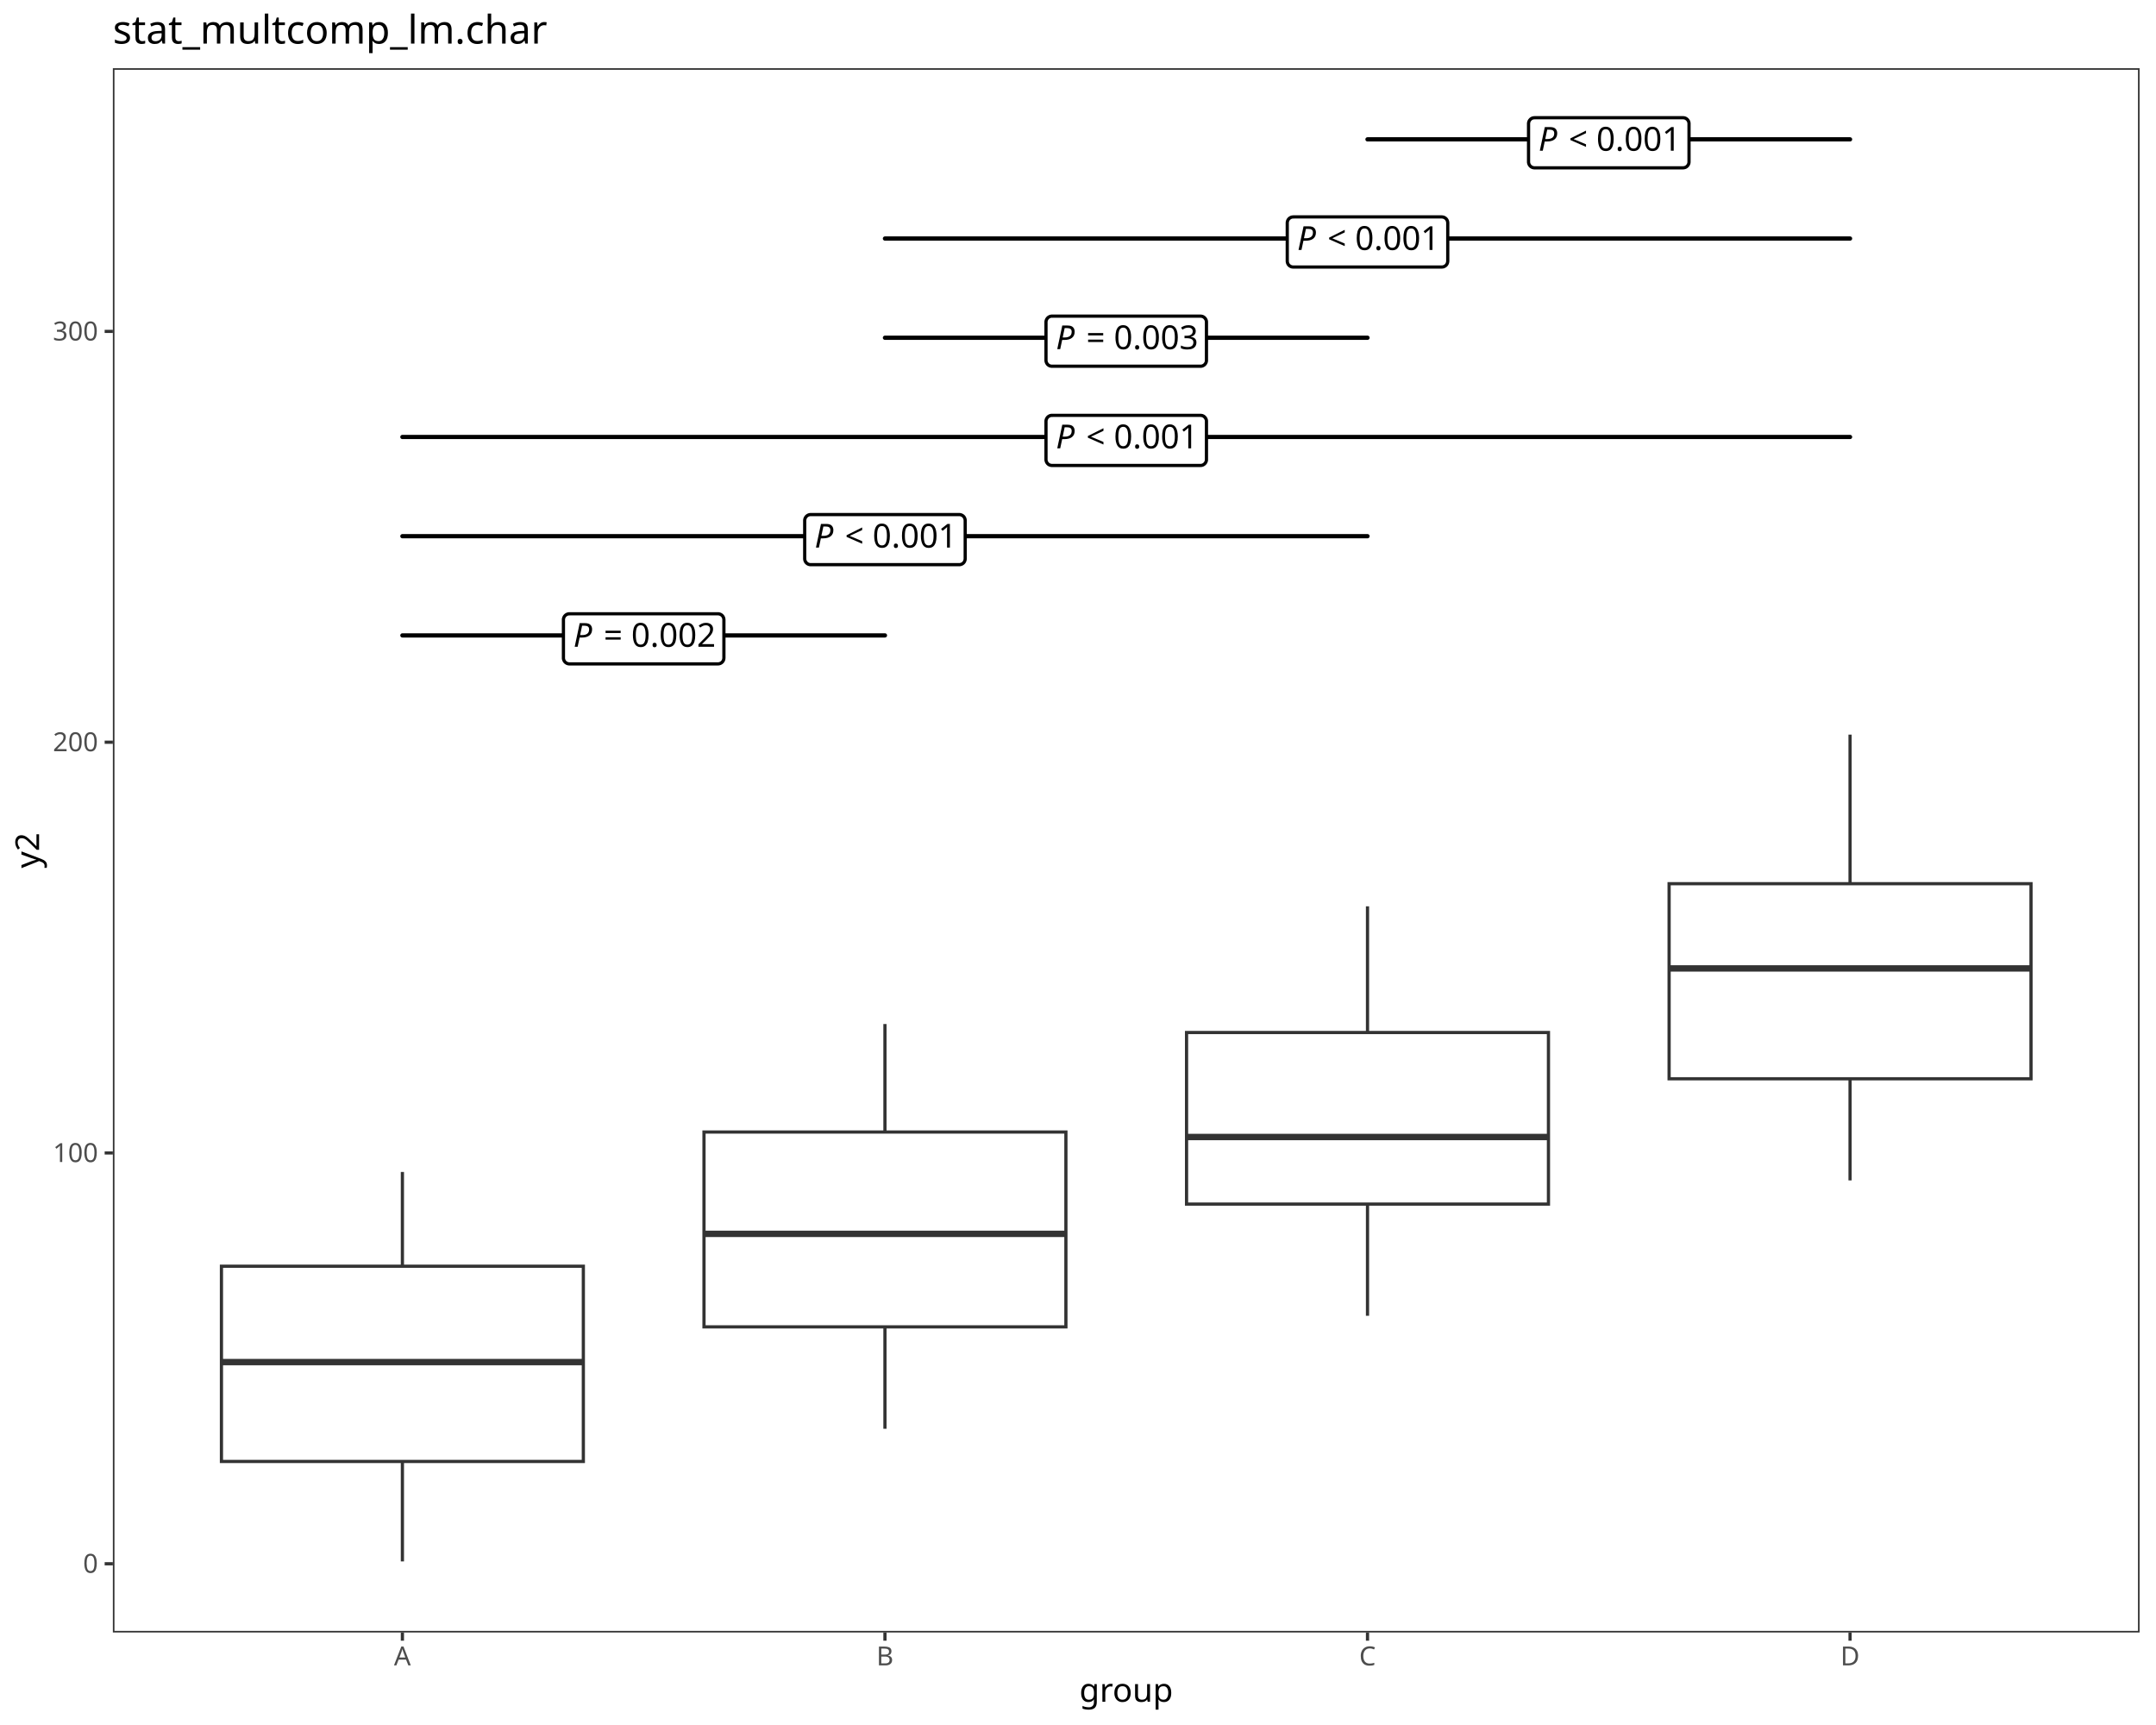
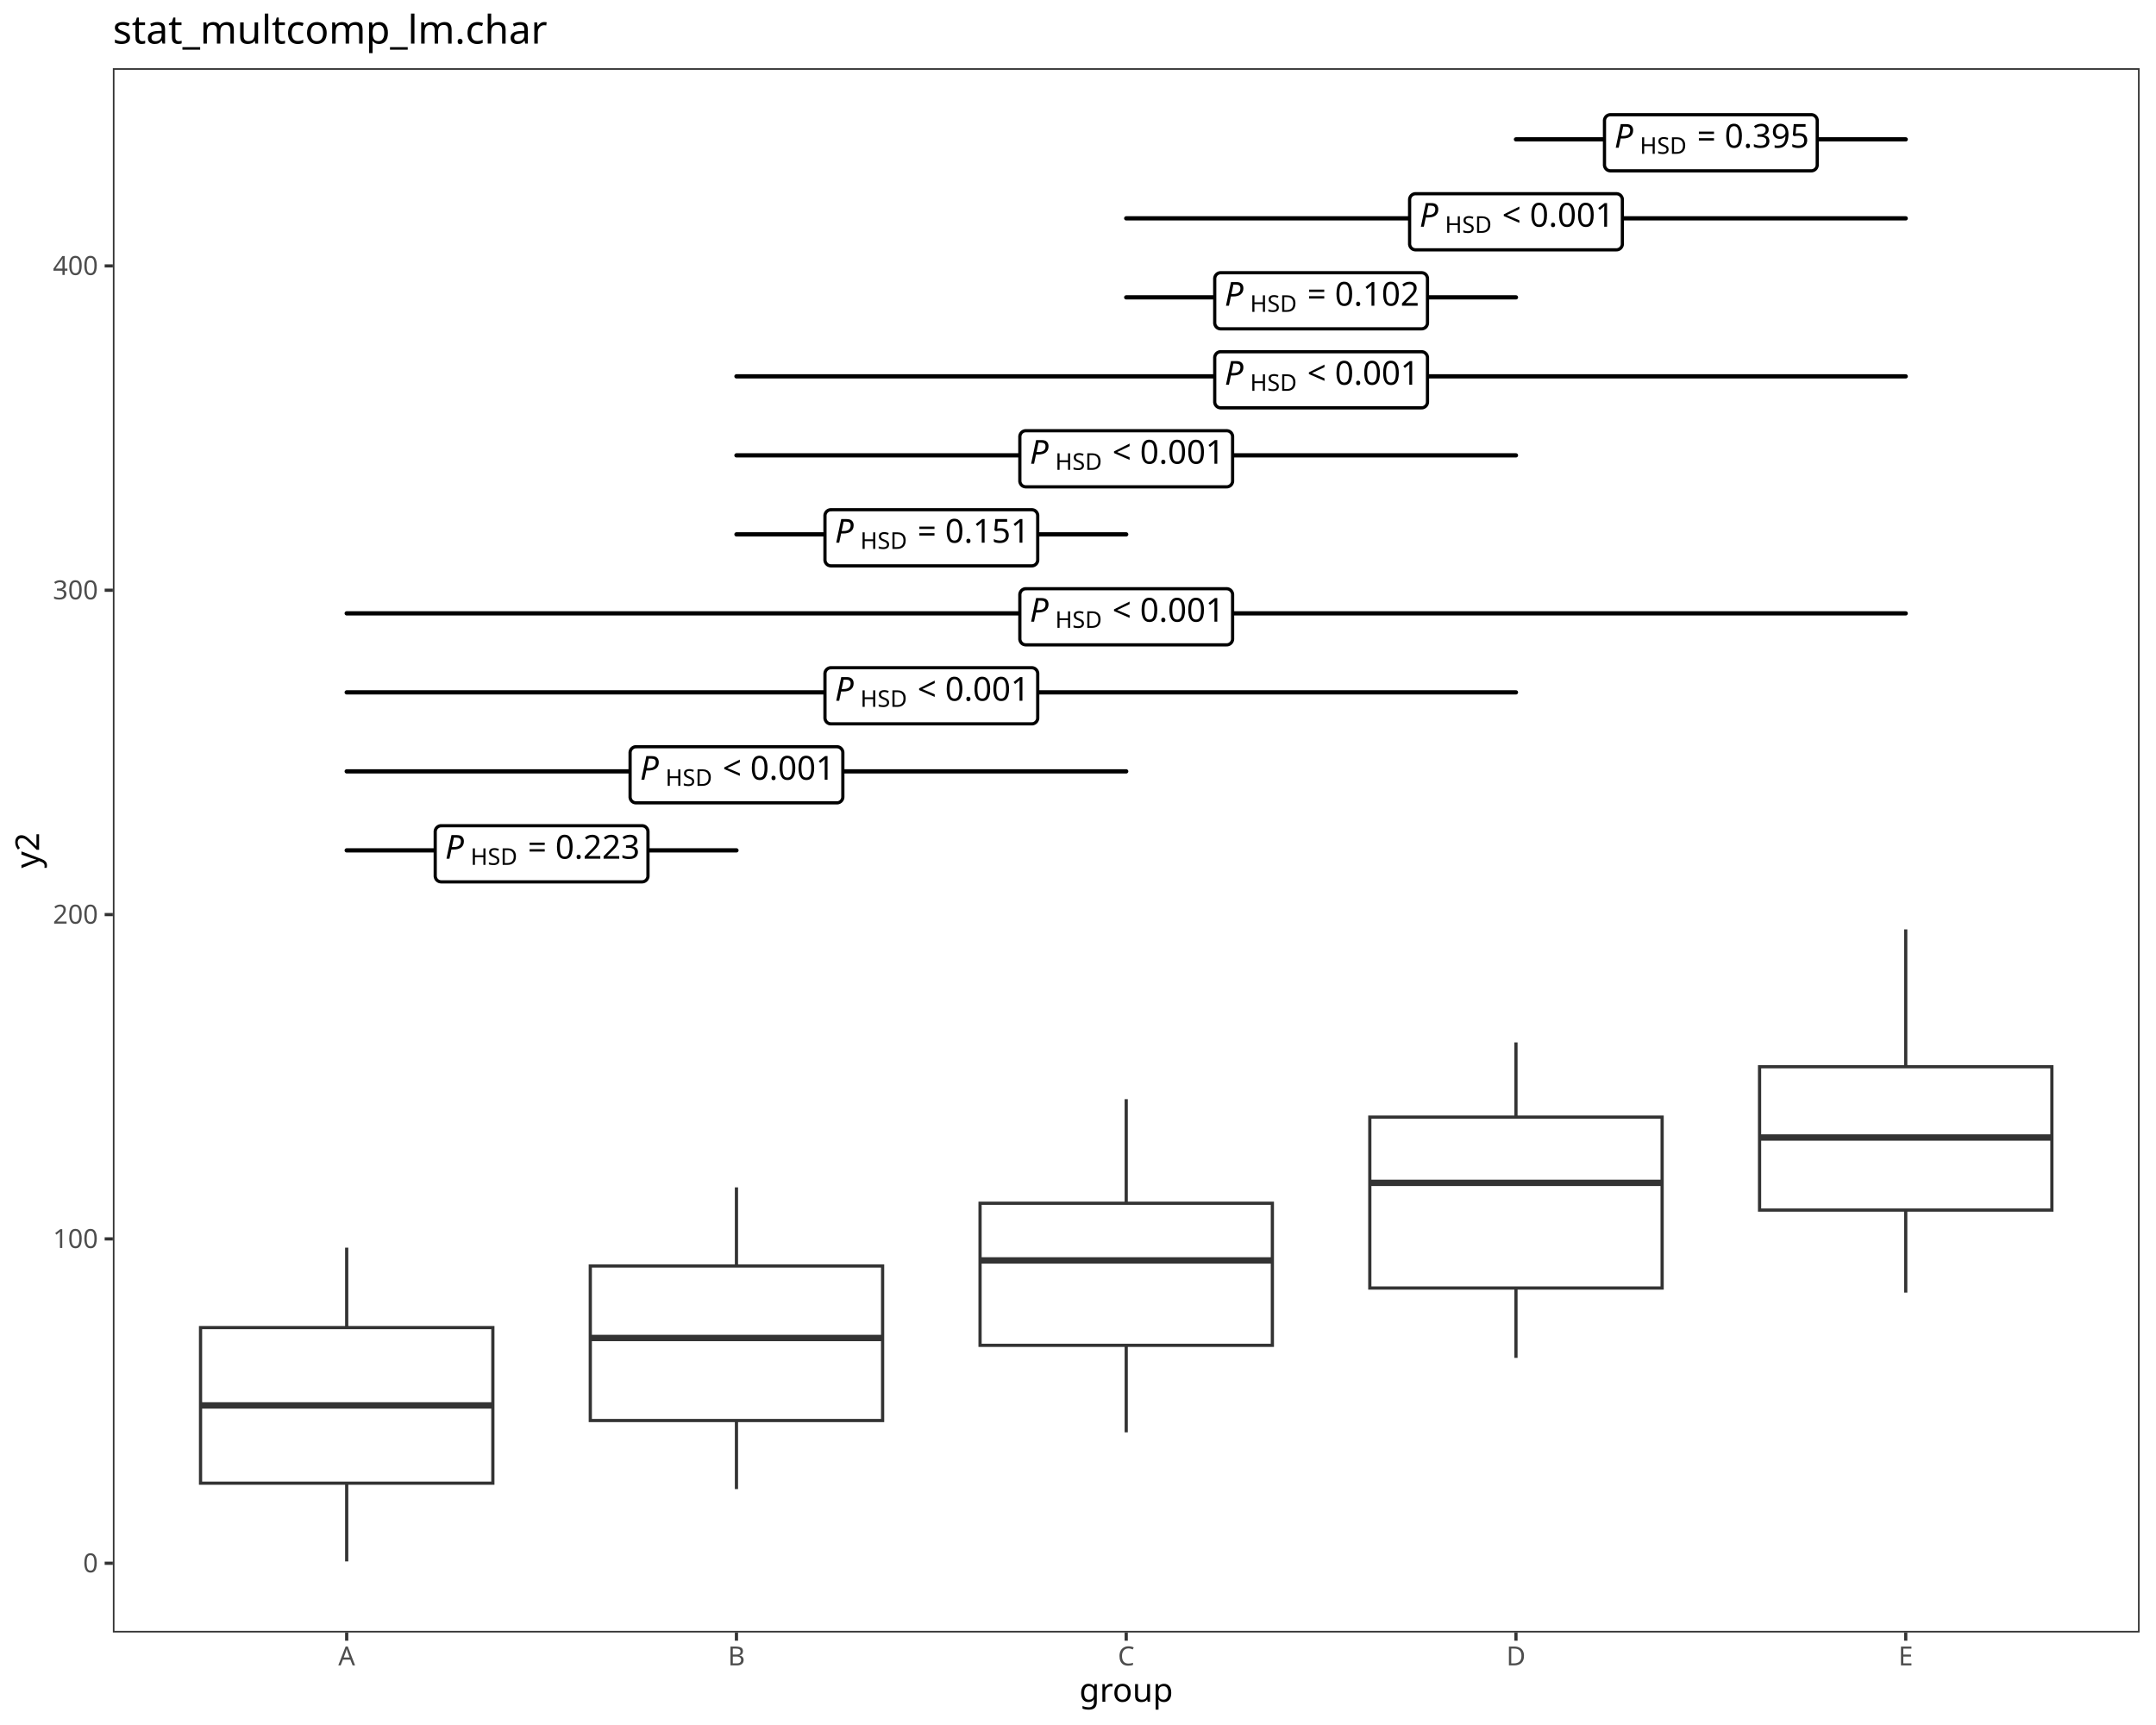
<svg xmlns="http://www.w3.org/2000/svg" class="svglite" data-engine-version="2.0" width="720.00pt" height="576.00pt" viewBox="0 0 720.00 576.00">
  <defs>
    <style type="text/css">
    .svglite line, .svglite polyline, .svglite polygon, .svglite path, .svglite rect, .svglite circle {
      fill: none;
      stroke: #000000;
      stroke-linecap: round;
      stroke-linejoin: round;
      stroke-miterlimit: 10.00;
    }
  </style>
  </defs>
  <rect width="100%" height="100%" style="stroke: none; fill: #FFFFFF;" />
  <defs>
    <clipPath id="cpMC4wMHw3MjAuMDB8MC4wMHw1NzYuMDA=">
      <rect x="0.00" y="0.00" width="720.00" height="576.00" />
    </clipPath>
  </defs>
  <g clip-path="url(#cpMC4wMHw3MjAuMDB8MC4wMHw1NzYuMDA=)">
    <rect x="0.00" y="0.00" width="720.00" height="576.00" style="stroke-width: 1.07; stroke: #FFFFFF; fill: #FFFFFF;" />
  </g>
  <defs>
    <clipPath id="cpMzcuNjl8NzE0LjUyfDIyLjc4fDU0NS4xMQ==">
      <rect x="37.69" y="22.78" width="676.83" height="522.33" />
    </clipPath>
  </defs>
  <g clip-path="url(#cpMzcuNjl8NzE0LjUyfDIyLjc4fDU0NS4xMQ==)">
    <rect x="37.69" y="22.78" width="676.83" height="522.33" style="stroke-width: 1.07; stroke: none; fill: #FFFFFF;" />
-     <line x1="134.38" y1="422.81" x2="134.38" y2="391.33" style="stroke-width: 1.07; stroke: #333333; stroke-linecap: butt;" />
-     <line x1="134.38" y1="488.00" x2="134.38" y2="521.37" style="stroke-width: 1.07; stroke: #333333; stroke-linecap: butt;" />
-     <polygon points="73.95,422.81 73.95,488.00 194.81,488.00 194.81,422.81 73.95,422.81 " style="stroke-width: 1.07; stroke: #333333; stroke-linecap: butt; stroke-linejoin: miter; fill: #FFFFFF;" />
-     <line x1="73.95" y1="454.82" x2="194.81" y2="454.82" style="stroke-width: 2.13; stroke: #333333; stroke-linecap: butt; stroke-linejoin: miter;" />
-     <line x1="295.53" y1="378.00" x2="295.53" y2="341.94" style="stroke-width: 1.07; stroke: #333333; stroke-linecap: butt;" />
-     <line x1="295.53" y1="443.06" x2="295.53" y2="477.08" style="stroke-width: 1.07; stroke: #333333; stroke-linecap: butt;" />
-     <polygon points="235.10,378.00 235.10,443.06 355.96,443.06 355.96,378.00 235.10,378.00 " style="stroke-width: 1.07; stroke: #333333; stroke-linecap: butt; stroke-linejoin: miter; fill: #FFFFFF;" />
-     <line x1="235.10" y1="412.00" x2="355.96" y2="412.00" style="stroke-width: 2.13; stroke: #333333; stroke-linecap: butt; stroke-linejoin: miter;" />
-     <line x1="456.68" y1="344.77" x2="456.68" y2="302.63" style="stroke-width: 1.07; stroke: #333333; stroke-linecap: butt;" />
-     <line x1="456.68" y1="402.06" x2="456.68" y2="439.35" style="stroke-width: 1.07; stroke: #333333; stroke-linecap: butt;" />
-     <polygon points="396.25,344.77 396.25,402.06 517.11,402.06 517.11,344.77 396.25,344.77 " style="stroke-width: 1.07; stroke: #333333; stroke-linecap: butt; stroke-linejoin: miter; fill: #FFFFFF;" />
-     <line x1="396.25" y1="379.66" x2="517.11" y2="379.66" style="stroke-width: 2.13; stroke: #333333; stroke-linecap: butt; stroke-linejoin: miter;" />
-     <line x1="617.83" y1="295.08" x2="617.83" y2="245.30" style="stroke-width: 1.07; stroke: #333333; stroke-linecap: butt;" />
-     <line x1="617.83" y1="360.22" x2="617.83" y2="394.15" style="stroke-width: 1.07; stroke: #333333; stroke-linecap: butt;" />
-     <polygon points="557.40,295.08 557.40,360.22 678.26,360.22 678.26,295.08 557.40,295.08 " style="stroke-width: 1.07; stroke: #333333; stroke-linecap: butt; stroke-linejoin: miter; fill: #FFFFFF;" />
-     <line x1="557.40" y1="323.37" x2="678.26" y2="323.37" style="stroke-width: 2.13; stroke: #333333; stroke-linecap: butt; stroke-linejoin: miter;" />
-     <line x1="134.38" y1="212.17" x2="295.53" y2="212.17" style="stroke-width: 1.42;" />
-     <polygon points="190.14,221.68 239.76,221.68 239.68,221.68 240.00,221.67 240.32,221.60 240.62,221.49 240.89,221.33 241.14,221.13 241.35,220.89 241.52,220.62 241.65,220.32 241.72,220.01 241.75,219.69 241.75,219.69 241.75,206.94 241.75,206.94 241.72,206.62 241.65,206.31 241.52,206.01 241.35,205.74 241.14,205.50 240.89,205.30 240.62,205.14 240.32,205.03 240.00,204.96 239.76,204.95 190.14,204.95 190.38,204.96 190.06,204.95 189.75,204.99 189.44,205.08 189.15,205.22 188.89,205.40 188.66,205.62 188.46,205.87 188.32,206.16 188.21,206.46 188.16,206.78 188.16,206.94 188.16,219.69 188.16,219.53 188.16,219.85 188.21,220.17 188.32,220.47 188.46,220.76 188.66,221.01 188.89,221.23 189.15,221.41 189.44,221.55 189.75,221.64 190.06,221.68 " style="stroke-width: 1.07; fill: #FFFFFF;" />
-     <text x="191.47" y="215.97" style="font-size: 11.04px; font-style: italic; font-family: sans;" textLength="7.37px" lengthAdjust="spacingAndGlyphs">P</text>
-     <text x="198.83" y="215.97" style="font-size: 11.04px; font-family: sans;" textLength="2.76px" lengthAdjust="spacingAndGlyphs"> </text>
-     <text x="201.60" y="215.97" style="font-size: 11.04px; font-family: sans;" textLength="6.45px" lengthAdjust="spacingAndGlyphs">=</text>
-     <text x="208.05" y="215.97" style="font-size: 11.04px; font-family: sans;" textLength="2.76px" lengthAdjust="spacingAndGlyphs"> </text>
-     <text x="210.81" y="215.97" style="font-size: 11.04px; font-family: sans;" textLength="27.63px" lengthAdjust="spacingAndGlyphs">0.002</text>
-     <line x1="134.38" y1="179.04" x2="456.68" y2="179.04" style="stroke-width: 1.42;" />
-     <polygon points="270.72,188.55 320.34,188.55 320.26,188.55 320.58,188.54 320.89,188.47 321.19,188.36 321.47,188.20 321.72,188.00 321.93,187.76 322.10,187.49 322.22,187.19 322.30,186.88 322.33,186.57 322.33,186.57 322.33,173.81 322.33,173.81 322.30,173.49 322.22,173.18 322.10,172.88 321.93,172.61 321.72,172.37 321.47,172.17 321.19,172.01 320.89,171.90 320.58,171.83 320.34,171.82 270.72,171.82 270.96,171.83 270.64,171.82 270.32,171.86 270.01,171.95 269.73,172.09 269.46,172.27 269.23,172.49 269.04,172.75 268.89,173.03 268.79,173.33 268.74,173.65 268.73,173.81 268.73,186.57 268.74,186.41 268.74,186.72 268.79,187.04 268.89,187.34 269.04,187.63 269.23,187.88 269.46,188.10 269.73,188.29 270.01,188.42 270.32,188.51 270.64,188.55 " style="stroke-width: 1.07; fill: #FFFFFF;" />
-     <text x="272.04" y="182.84" style="font-size: 11.04px; font-style: italic; font-family: sans;" textLength="7.37px" lengthAdjust="spacingAndGlyphs">P</text>
-     <text x="279.41" y="182.84" style="font-size: 11.04px; font-family: sans;" textLength="2.76px" lengthAdjust="spacingAndGlyphs"> </text>
-     <text x="282.17" y="182.84" style="font-size: 11.04px; font-family: sans;" textLength="6.45px" lengthAdjust="spacingAndGlyphs">&lt;</text>
-     <text x="288.62" y="182.84" style="font-size: 11.04px; font-family: sans;" textLength="2.76px" lengthAdjust="spacingAndGlyphs"> </text>
-     <text x="291.39" y="182.84" style="font-size: 11.04px; font-family: sans;" textLength="27.63px" lengthAdjust="spacingAndGlyphs">0.001</text>
-     <line x1="134.38" y1="145.91" x2="617.83" y2="145.91" style="stroke-width: 1.42;" />
-     <polygon points="351.29,155.42 400.91,155.42 400.83,155.42 401.15,155.41 401.47,155.35 401.77,155.23 402.04,155.07 402.29,154.87 402.50,154.63 402.67,154.36 402.80,154.07 402.88,153.76 402.90,153.44 402.90,153.44 402.90,140.68 402.90,140.68 402.88,140.36 402.80,140.05 402.67,139.76 402.50,139.49 402.29,139.25 402.04,139.04 401.77,138.88 401.47,138.77 401.15,138.71 400.91,138.69 351.29,138.69 351.53,138.71 351.21,138.69 350.90,138.73 350.59,138.82 350.30,138.96 350.04,139.14 349.81,139.36 349.62,139.62 349.47,139.90 349.37,140.20 349.31,140.52 349.31,140.68 349.31,153.44 349.31,153.28 349.31,153.60 349.37,153.91 349.47,154.22 349.62,154.50 349.81,154.75 350.04,154.98 350.30,155.16 350.59,155.29 350.90,155.38 351.21,155.42 " style="stroke-width: 1.07; fill: #FFFFFF;" />
-     <text x="352.62" y="149.71" style="font-size: 11.04px; font-style: italic; font-family: sans;" textLength="7.37px" lengthAdjust="spacingAndGlyphs">P</text>
-     <text x="359.99" y="149.71" style="font-size: 11.04px; font-family: sans;" textLength="2.76px" lengthAdjust="spacingAndGlyphs"> </text>
-     <text x="362.75" y="149.71" style="font-size: 11.04px; font-family: sans;" textLength="6.45px" lengthAdjust="spacingAndGlyphs">&lt;</text>
-     <text x="369.20" y="149.71" style="font-size: 11.04px; font-family: sans;" textLength="2.76px" lengthAdjust="spacingAndGlyphs"> </text>
-     <text x="371.96" y="149.71" style="font-size: 11.04px; font-family: sans;" textLength="27.63px" lengthAdjust="spacingAndGlyphs">0.001</text>
-     <line x1="295.53" y1="112.78" x2="456.68" y2="112.78" style="stroke-width: 1.42;" />
-     <polygon points="351.29,122.29 400.91,122.29 400.83,122.29 401.15,122.28 401.47,122.22 401.77,122.10 402.04,121.94 402.29,121.74 402.50,121.50 402.67,121.23 402.80,120.94 402.88,120.63 402.90,120.31 402.90,120.31 402.90,107.55 402.90,107.55 402.88,107.23 402.80,106.92 402.67,106.63 402.50,106.36 402.29,106.12 402.04,105.91 401.77,105.75 401.47,105.64 401.15,105.58 400.91,105.56 351.29,105.56 351.53,105.58 351.21,105.56 350.90,105.60 350.59,105.69 350.30,105.83 350.04,106.01 349.81,106.23 349.62,106.49 349.47,106.77 349.37,107.07 349.31,107.39 349.31,107.55 349.31,120.31 349.31,120.15 349.31,120.47 349.37,120.78 349.47,121.09 349.62,121.37 349.81,121.63 350.04,121.85 350.30,122.03 350.59,122.17 350.90,122.25 351.21,122.29 " style="stroke-width: 1.07; fill: #FFFFFF;" />
-     <text x="352.62" y="116.59" style="font-size: 11.04px; font-style: italic; font-family: sans;" textLength="7.37px" lengthAdjust="spacingAndGlyphs">P</text>
-     <text x="359.99" y="116.59" style="font-size: 11.04px; font-family: sans;" textLength="2.76px" lengthAdjust="spacingAndGlyphs"> </text>
-     <text x="362.75" y="116.59" style="font-size: 11.04px; font-family: sans;" textLength="6.45px" lengthAdjust="spacingAndGlyphs">=</text>
-     <text x="369.20" y="116.59" style="font-size: 11.04px; font-family: sans;" textLength="2.76px" lengthAdjust="spacingAndGlyphs"> </text>
-     <text x="371.96" y="116.59" style="font-size: 11.04px; font-family: sans;" textLength="27.63px" lengthAdjust="spacingAndGlyphs">0.003</text>
-     <line x1="295.53" y1="79.65" x2="617.83" y2="79.65" style="stroke-width: 1.42;" />
-     <polygon points="431.87,89.17 481.49,89.17 481.41,89.16 481.73,89.15 482.04,89.09 482.34,88.97 482.62,88.81 482.87,88.61 483.08,88.37 483.25,88.10 483.37,87.81 483.45,87.50 483.48,87.18 483.48,87.18 483.48,74.42 483.48,74.42 483.45,74.10 483.37,73.79 483.25,73.50 483.08,73.23 482.87,72.99 482.62,72.79 482.34,72.63 482.04,72.51 481.73,72.45 481.49,72.43 431.87,72.43 432.11,72.45 431.79,72.44 431.47,72.47 431.17,72.56 430.88,72.70 430.61,72.88 430.38,73.10 430.19,73.36 430.04,73.64 429.94,73.95 429.89,74.26 429.88,74.42 429.88,87.18 429.89,87.02 429.89,87.34 429.94,87.65 430.04,87.96 430.19,88.24 430.38,88.50 430.61,88.72 430.88,88.90 431.17,89.04 431.47,89.13 431.79,89.16 " style="stroke-width: 1.07; fill: #FFFFFF;" />
-     <text x="433.19" y="83.46" style="font-size: 11.04px; font-style: italic; font-family: sans;" textLength="7.37px" lengthAdjust="spacingAndGlyphs">P</text>
-     <text x="440.56" y="83.46" style="font-size: 11.04px; font-family: sans;" textLength="2.76px" lengthAdjust="spacingAndGlyphs"> </text>
-     <text x="443.32" y="83.46" style="font-size: 11.04px; font-family: sans;" textLength="6.45px" lengthAdjust="spacingAndGlyphs">&lt;</text>
-     <text x="449.77" y="83.46" style="font-size: 11.04px; font-family: sans;" textLength="2.76px" lengthAdjust="spacingAndGlyphs"> </text>
-     <text x="452.54" y="83.46" style="font-size: 11.04px; font-family: sans;" textLength="27.63px" lengthAdjust="spacingAndGlyphs">0.001</text>
-     <line x1="456.68" y1="46.53" x2="617.83" y2="46.53" style="stroke-width: 1.42;" />
-     <polygon points="512.45,56.04 562.06,56.04 561.98,56.04 562.30,56.02 562.62,55.96 562.92,55.85 563.19,55.69 563.44,55.48 563.65,55.24 563.82,54.97 563.95,54.68 564.03,54.37 564.05,54.05 564.05,54.05 564.05,41.29 564.05,41.29 564.03,40.97 563.95,40.66 563.82,40.37 563.65,40.10 563.44,39.86 563.19,39.66 562.92,39.50 562.62,39.38 562.30,39.32 562.06,39.31 512.45,39.31 512.68,39.32 512.37,39.31 512.05,39.35 511.74,39.43 511.45,39.57 511.19,39.75 510.96,39.98 510.77,40.23 510.62,40.51 510.52,40.82 510.46,41.13 510.46,41.29 510.46,54.05 510.46,53.89 510.46,54.21 510.52,54.53 510.62,54.83 510.77,55.11 510.96,55.37 511.19,55.59 511.45,55.77 511.74,55.91 512.05,56.00 512.37,56.04 " style="stroke-width: 1.07; fill: #FFFFFF;" />
-     <text x="513.77" y="50.33" style="font-size: 11.04px; font-style: italic; font-family: sans;" textLength="7.37px" lengthAdjust="spacingAndGlyphs">P</text>
-     <text x="521.14" y="50.33" style="font-size: 11.04px; font-family: sans;" textLength="2.76px" lengthAdjust="spacingAndGlyphs"> </text>
-     <text x="523.90" y="50.33" style="font-size: 11.04px; font-family: sans;" textLength="6.45px" lengthAdjust="spacingAndGlyphs">&lt;</text>
-     <text x="530.35" y="50.33" style="font-size: 11.04px; font-family: sans;" textLength="2.76px" lengthAdjust="spacingAndGlyphs"> </text>
-     <text x="533.11" y="50.33" style="font-size: 11.04px; font-family: sans;" textLength="27.63px" lengthAdjust="spacingAndGlyphs">0.001</text>
+     <line x1="115.78" y1="443.30" x2="115.78" y2="416.60" style="stroke-width: 1.07; stroke: #333333; stroke-linecap: butt;" />
+     <line x1="115.78" y1="495.25" x2="115.78" y2="521.37" style="stroke-width: 1.07; stroke: #333333; stroke-linecap: butt;" />
+     <polygon points="66.97,443.30 66.97,495.25 164.59,495.25 164.59,443.30 66.97,443.30 " style="stroke-width: 1.07; stroke: #333333; stroke-linecap: butt; stroke-linejoin: miter; fill: #FFFFFF;" />
+     <line x1="66.97" y1="469.29" x2="164.59" y2="469.29" style="stroke-width: 2.13; stroke: #333333; stroke-linecap: butt; stroke-linejoin: miter;" />
+     <line x1="245.94" y1="422.73" x2="245.94" y2="396.48" style="stroke-width: 1.07; stroke: #333333; stroke-linecap: butt;" />
+     <line x1="245.94" y1="474.33" x2="245.94" y2="497.23" style="stroke-width: 1.07; stroke: #333333; stroke-linecap: butt;" />
+     <polygon points="197.13,422.73 197.13,474.33 294.75,474.33 294.75,422.73 197.13,422.73 " style="stroke-width: 1.07; stroke: #333333; stroke-linecap: butt; stroke-linejoin: miter; fill: #FFFFFF;" />
+     <line x1="197.13" y1="446.77" x2="294.75" y2="446.77" style="stroke-width: 2.13; stroke: #333333; stroke-linecap: butt; stroke-linejoin: miter;" />
+     <line x1="376.10" y1="401.78" x2="376.10" y2="367.02" style="stroke-width: 1.07; stroke: #333333; stroke-linecap: butt;" />
+     <line x1="376.10" y1="449.22" x2="376.10" y2="478.27" style="stroke-width: 1.07; stroke: #333333; stroke-linecap: butt;" />
+     <polygon points="327.29,401.78 327.29,449.22 424.91,449.22 424.91,401.78 327.29,401.78 " style="stroke-width: 1.07; stroke: #333333; stroke-linecap: butt; stroke-linejoin: miter; fill: #FFFFFF;" />
+     <line x1="327.29" y1="420.87" x2="424.91" y2="420.87" style="stroke-width: 2.13; stroke: #333333; stroke-linecap: butt; stroke-linejoin: miter;" />
+     <line x1="506.26" y1="373.02" x2="506.26" y2="348.07" style="stroke-width: 1.07; stroke: #333333; stroke-linecap: butt;" />
+     <line x1="506.26" y1="430.09" x2="506.26" y2="453.41" style="stroke-width: 1.07; stroke: #333333; stroke-linecap: butt;" />
+     <polygon points="457.45,373.02 457.45,430.09 555.07,430.09 555.07,373.02 457.45,373.02 " style="stroke-width: 1.07; stroke: #333333; stroke-linecap: butt; stroke-linejoin: miter; fill: #FFFFFF;" />
+     <line x1="457.45" y1="394.97" x2="555.07" y2="394.97" style="stroke-width: 2.13; stroke: #333333; stroke-linecap: butt; stroke-linejoin: miter;" />
+     <line x1="636.42" y1="356.19" x2="636.42" y2="310.33" style="stroke-width: 1.07; stroke: #333333; stroke-linecap: butt;" />
+     <line x1="636.42" y1="404.06" x2="636.42" y2="431.61" style="stroke-width: 1.07; stroke: #333333; stroke-linecap: butt;" />
+     <polygon points="587.61,356.19 587.61,404.06 685.23,404.06 685.23,356.19 587.61,356.19 " style="stroke-width: 1.07; stroke: #333333; stroke-linecap: butt; stroke-linejoin: miter; fill: #FFFFFF;" />
+     <line x1="587.61" y1="379.83" x2="685.23" y2="379.83" style="stroke-width: 2.13; stroke: #333333; stroke-linecap: butt; stroke-linejoin: miter;" />
+     <line x1="115.78" y1="283.95" x2="245.94" y2="283.95" style="stroke-width: 1.42;" />
+     <polygon points="147.32,294.47 214.40,294.47 214.32,294.46 214.64,294.45 214.96,294.39 215.26,294.27 215.53,294.11 215.78,293.91 215.99,293.67 216.16,293.40 216.29,293.11 216.37,292.80 216.39,292.48 216.39,292.48 216.39,277.71 216.39,277.71 216.37,277.39 216.29,277.08 216.16,276.79 215.99,276.52 215.78,276.28 215.53,276.07 215.26,275.91 214.96,275.80 214.64,275.74 214.40,275.72 147.32,275.72 147.56,275.74 147.24,275.72 146.93,275.76 146.62,275.85 146.33,275.99 146.07,276.17 145.84,276.39 145.64,276.65 145.50,276.93 145.40,277.23 145.34,277.55 145.34,277.71 145.34,292.48 145.34,292.32 145.34,292.64 145.40,292.95 145.50,293.26 145.64,293.54 145.84,293.80 146.07,294.02 146.33,294.20 146.62,294.34 146.93,294.42 147.24,294.46 " style="stroke-width: 1.07; fill: #FFFFFF;" />
+     <text x="148.65" y="286.74" style="font-size: 11.04px; font-style: italic; font-family: sans;" textLength="7.37px" lengthAdjust="spacingAndGlyphs">P</text>
+     <text x="157.15" y="288.79" style="font-size: 7.73px; font-family: sans;" textLength="16.32px" lengthAdjust="spacingAndGlyphs">HSD</text>
+     <text x="173.48" y="286.74" style="font-size: 11.04px; font-family: sans;" textLength="2.76px" lengthAdjust="spacingAndGlyphs"> </text>
+     <text x="176.24" y="286.74" style="font-size: 11.04px; font-family: sans;" textLength="6.45px" lengthAdjust="spacingAndGlyphs">=</text>
+     <text x="182.69" y="286.74" style="font-size: 11.04px; font-family: sans;" textLength="2.76px" lengthAdjust="spacingAndGlyphs"> </text>
+     <text x="185.45" y="286.74" style="font-size: 11.04px; font-family: sans;" textLength="27.63px" lengthAdjust="spacingAndGlyphs">0.223</text>
+     <line x1="115.78" y1="257.57" x2="376.10" y2="257.57" style="stroke-width: 1.42;" />
+     <polygon points="212.40,268.08 279.48,268.08 279.40,268.08 279.72,268.07 280.04,268.01 280.34,267.89 280.61,267.73 280.86,267.53 281.07,267.29 281.24,267.02 281.37,266.73 281.45,266.42 281.47,266.10 281.47,266.10 281.47,251.33 281.47,251.33 281.45,251.01 281.37,250.70 281.24,250.41 281.07,250.14 280.86,249.90 280.61,249.69 280.34,249.53 280.04,249.42 279.72,249.36 279.48,249.34 212.40,249.34 212.64,249.36 212.32,249.34 212.01,249.38 211.70,249.47 211.41,249.61 211.15,249.79 210.92,250.01 210.72,250.27 210.58,250.55 210.48,250.85 210.42,251.17 210.42,251.33 210.42,266.10 210.42,265.94 210.42,266.26 210.48,266.57 210.58,266.88 210.72,267.16 210.92,267.42 211.15,267.64 211.41,267.82 211.70,267.96 212.01,268.04 212.32,268.08 " style="stroke-width: 1.07; fill: #FFFFFF;" />
+     <text x="213.73" y="260.36" style="font-size: 11.04px; font-style: italic; font-family: sans;" textLength="7.37px" lengthAdjust="spacingAndGlyphs">P</text>
+     <text x="222.23" y="262.41" style="font-size: 7.73px; font-family: sans;" textLength="16.32px" lengthAdjust="spacingAndGlyphs">HSD</text>
+     <text x="238.56" y="260.36" style="font-size: 11.04px; font-family: sans;" textLength="2.76px" lengthAdjust="spacingAndGlyphs"> </text>
+     <text x="241.32" y="260.36" style="font-size: 11.04px; font-family: sans;" textLength="6.45px" lengthAdjust="spacingAndGlyphs">&lt;</text>
+     <text x="247.77" y="260.36" style="font-size: 11.04px; font-family: sans;" textLength="2.76px" lengthAdjust="spacingAndGlyphs"> </text>
+     <text x="250.53" y="260.36" style="font-size: 11.04px; font-family: sans;" textLength="27.63px" lengthAdjust="spacingAndGlyphs">0.001</text>
+     <line x1="115.78" y1="231.19" x2="506.26" y2="231.19" style="stroke-width: 1.42;" />
+     <polygon points="277.48,241.70 344.56,241.70 344.48,241.70 344.80,241.69 345.12,241.63 345.42,241.51 345.69,241.35 345.94,241.15 346.15,240.91 346.32,240.64 346.45,240.35 346.53,240.04 346.55,239.72 346.55,239.72 346.55,224.95 346.55,224.95 346.53,224.63 346.45,224.32 346.32,224.03 346.15,223.76 345.94,223.52 345.69,223.31 345.42,223.15 345.12,223.04 344.80,222.98 344.56,222.96 277.48,222.96 277.72,222.98 277.40,222.96 277.09,223.00 276.78,223.09 276.49,223.23 276.23,223.41 276.00,223.63 275.81,223.89 275.66,224.17 275.56,224.47 275.50,224.79 275.50,224.95 275.50,239.72 275.50,239.56 275.50,239.88 275.56,240.19 275.66,240.50 275.81,240.78 276.00,241.04 276.23,241.26 276.49,241.44 276.78,241.58 277.09,241.66 277.40,241.70 " style="stroke-width: 1.07; fill: #FFFFFF;" />
+     <text x="278.81" y="233.98" style="font-size: 11.04px; font-style: italic; font-family: sans;" textLength="7.37px" lengthAdjust="spacingAndGlyphs">P</text>
+     <text x="287.31" y="236.03" style="font-size: 7.73px; font-family: sans;" textLength="16.32px" lengthAdjust="spacingAndGlyphs">HSD</text>
+     <text x="303.64" y="233.98" style="font-size: 11.04px; font-family: sans;" textLength="2.76px" lengthAdjust="spacingAndGlyphs"> </text>
+     <text x="306.40" y="233.98" style="font-size: 11.04px; font-family: sans;" textLength="6.45px" lengthAdjust="spacingAndGlyphs">&lt;</text>
+     <text x="312.85" y="233.98" style="font-size: 11.04px; font-family: sans;" textLength="2.76px" lengthAdjust="spacingAndGlyphs"> </text>
+     <text x="315.61" y="233.98" style="font-size: 11.04px; font-family: sans;" textLength="27.63px" lengthAdjust="spacingAndGlyphs">0.001</text>
+     <line x1="115.78" y1="204.81" x2="636.42" y2="204.81" style="stroke-width: 1.42;" />
+     <polygon points="342.56,215.32 409.64,215.32 409.56,215.32 409.88,215.31 410.20,215.25 410.50,215.13 410.77,214.97 411.02,214.77 411.23,214.53 411.40,214.26 411.53,213.97 411.61,213.66 411.63,213.34 411.63,213.34 411.63,198.57 411.63,198.57 411.61,198.25 411.53,197.94 411.40,197.65 411.23,197.38 411.02,197.14 410.77,196.93 410.50,196.77 410.20,196.66 409.88,196.60 409.64,196.58 342.56,196.58 342.80,196.60 342.48,196.58 342.17,196.62 341.86,196.71 341.57,196.85 341.31,197.03 341.08,197.25 340.89,197.51 340.74,197.79 340.64,198.09 340.58,198.41 340.58,198.57 340.58,213.34 340.58,213.18 340.58,213.50 340.64,213.81 340.74,214.12 340.89,214.40 341.08,214.65 341.31,214.88 341.57,215.06 341.86,215.20 342.17,215.28 342.48,215.32 " style="stroke-width: 1.07; fill: #FFFFFF;" />
+     <text x="343.89" y="207.60" style="font-size: 11.04px; font-style: italic; font-family: sans;" textLength="7.37px" lengthAdjust="spacingAndGlyphs">P</text>
+     <text x="352.39" y="209.65" style="font-size: 7.73px; font-family: sans;" textLength="16.32px" lengthAdjust="spacingAndGlyphs">HSD</text>
+     <text x="368.72" y="207.60" style="font-size: 11.04px; font-family: sans;" textLength="2.76px" lengthAdjust="spacingAndGlyphs"> </text>
+     <text x="371.48" y="207.60" style="font-size: 11.04px; font-family: sans;" textLength="6.45px" lengthAdjust="spacingAndGlyphs">&lt;</text>
+     <text x="377.93" y="207.60" style="font-size: 11.04px; font-family: sans;" textLength="2.76px" lengthAdjust="spacingAndGlyphs"> </text>
+     <text x="380.69" y="207.60" style="font-size: 11.04px; font-family: sans;" textLength="27.63px" lengthAdjust="spacingAndGlyphs">0.001</text>
+     <line x1="245.94" y1="178.43" x2="376.10" y2="178.43" style="stroke-width: 1.42;" />
+     <polygon points="277.48,188.94 344.56,188.94 344.48,188.94 344.80,188.93 345.12,188.87 345.42,188.75 345.69,188.59 345.94,188.39 346.15,188.15 346.32,187.88 346.45,187.59 346.53,187.28 346.55,186.96 346.55,186.96 346.55,172.19 346.55,172.19 346.53,171.87 346.45,171.56 346.32,171.27 346.15,171.00 345.94,170.76 345.69,170.55 345.42,170.39 345.12,170.28 344.80,170.22 344.56,170.20 277.48,170.20 277.72,170.22 277.40,170.20 277.09,170.24 276.78,170.33 276.49,170.47 276.23,170.65 276.00,170.87 275.81,171.13 275.66,171.41 275.56,171.71 275.50,172.03 275.50,172.19 275.50,186.96 275.50,186.80 275.50,187.12 275.56,187.43 275.66,187.74 275.81,188.02 276.00,188.27 276.23,188.50 276.49,188.68 276.78,188.81 277.09,188.90 277.40,188.94 " style="stroke-width: 1.07; fill: #FFFFFF;" />
+     <text x="278.81" y="181.22" style="font-size: 11.04px; font-style: italic; font-family: sans;" textLength="7.37px" lengthAdjust="spacingAndGlyphs">P</text>
+     <text x="287.31" y="183.27" style="font-size: 7.73px; font-family: sans;" textLength="16.32px" lengthAdjust="spacingAndGlyphs">HSD</text>
+     <text x="303.64" y="181.22" style="font-size: 11.04px; font-family: sans;" textLength="2.76px" lengthAdjust="spacingAndGlyphs"> </text>
+     <text x="306.40" y="181.22" style="font-size: 11.04px; font-family: sans;" textLength="6.45px" lengthAdjust="spacingAndGlyphs">=</text>
+     <text x="312.85" y="181.22" style="font-size: 11.04px; font-family: sans;" textLength="2.76px" lengthAdjust="spacingAndGlyphs"> </text>
+     <text x="315.61" y="181.22" style="font-size: 11.04px; font-family: sans;" textLength="27.63px" lengthAdjust="spacingAndGlyphs">0.151</text>
+     <line x1="245.94" y1="152.05" x2="506.26" y2="152.05" style="stroke-width: 1.42;" />
+     <polygon points="342.56,162.56 409.64,162.56 409.56,162.56 409.88,162.55 410.20,162.49 410.50,162.37 410.77,162.21 411.02,162.01 411.23,161.77 411.40,161.50 411.53,161.21 411.61,160.90 411.63,160.58 411.63,160.58 411.63,145.81 411.63,145.81 411.61,145.49 411.53,145.18 411.40,144.89 411.23,144.61 411.02,144.38 410.77,144.17 410.50,144.01 410.20,143.90 409.88,143.84 409.64,143.82 342.56,143.82 342.80,143.84 342.48,143.82 342.17,143.86 341.86,143.95 341.57,144.09 341.31,144.27 341.08,144.49 340.89,144.75 340.74,145.03 340.64,145.33 340.58,145.65 340.58,145.81 340.58,160.58 340.58,160.42 340.58,160.74 340.64,161.05 340.74,161.36 340.89,161.64 341.08,161.89 341.31,162.12 341.57,162.30 341.86,162.43 342.17,162.52 342.48,162.56 " style="stroke-width: 1.07; fill: #FFFFFF;" />
+     <text x="343.89" y="154.84" style="font-size: 11.04px; font-style: italic; font-family: sans;" textLength="7.37px" lengthAdjust="spacingAndGlyphs">P</text>
+     <text x="352.39" y="156.89" style="font-size: 7.73px; font-family: sans;" textLength="16.32px" lengthAdjust="spacingAndGlyphs">HSD</text>
+     <text x="368.72" y="154.84" style="font-size: 11.04px; font-family: sans;" textLength="2.76px" lengthAdjust="spacingAndGlyphs"> </text>
+     <text x="371.48" y="154.84" style="font-size: 11.04px; font-family: sans;" textLength="6.45px" lengthAdjust="spacingAndGlyphs">&lt;</text>
+     <text x="377.93" y="154.84" style="font-size: 11.04px; font-family: sans;" textLength="2.76px" lengthAdjust="spacingAndGlyphs"> </text>
+     <text x="380.69" y="154.84" style="font-size: 11.04px; font-family: sans;" textLength="27.63px" lengthAdjust="spacingAndGlyphs">0.001</text>
+     <line x1="245.94" y1="125.67" x2="636.42" y2="125.67" style="stroke-width: 1.42;" />
+     <polygon points="407.64,136.18 474.72,136.18 474.64,136.18 474.96,136.17 475.28,136.11 475.58,135.99 475.85,135.83 476.10,135.63 476.31,135.39 476.48,135.12 476.61,134.83 476.69,134.52 476.71,134.20 476.71,134.20 476.71,119.43 476.71,119.43 476.69,119.11 476.61,118.80 476.48,118.50 476.31,118.23 476.10,118.00 475.85,117.79 475.58,117.63 475.28,117.52 474.96,117.46 474.72,117.44 407.64,117.44 407.88,117.46 407.56,117.44 407.25,117.48 406.94,117.57 406.65,117.71 406.39,117.89 406.16,118.11 405.97,118.37 405.82,118.65 405.72,118.95 405.66,119.27 405.66,119.43 405.66,134.20 405.66,134.04 405.66,134.36 405.72,134.67 405.82,134.98 405.97,135.26 406.16,135.51 406.39,135.74 406.65,135.92 406.94,136.05 407.25,136.14 407.56,136.18 " style="stroke-width: 1.07; fill: #FFFFFF;" />
+     <text x="408.97" y="128.46" style="font-size: 11.04px; font-style: italic; font-family: sans;" textLength="7.37px" lengthAdjust="spacingAndGlyphs">P</text>
+     <text x="417.47" y="130.51" style="font-size: 7.73px; font-family: sans;" textLength="16.32px" lengthAdjust="spacingAndGlyphs">HSD</text>
+     <text x="433.80" y="128.46" style="font-size: 11.04px; font-family: sans;" textLength="2.76px" lengthAdjust="spacingAndGlyphs"> </text>
+     <text x="436.56" y="128.46" style="font-size: 11.04px; font-family: sans;" textLength="6.45px" lengthAdjust="spacingAndGlyphs">&lt;</text>
+     <text x="443.01" y="128.46" style="font-size: 11.04px; font-family: sans;" textLength="2.76px" lengthAdjust="spacingAndGlyphs"> </text>
+     <text x="445.77" y="128.46" style="font-size: 11.04px; font-family: sans;" textLength="27.63px" lengthAdjust="spacingAndGlyphs">0.001</text>
+     <line x1="376.10" y1="99.29" x2="506.26" y2="99.29" style="stroke-width: 1.42;" />
+     <polygon points="407.64,109.80 474.72,109.80 474.64,109.80 474.96,109.79 475.28,109.72 475.58,109.61 475.85,109.45 476.10,109.25 476.31,109.01 476.48,108.74 476.61,108.45 476.69,108.13 476.71,107.82 476.71,107.82 476.71,93.05 476.71,93.05 476.69,92.73 476.61,92.42 476.48,92.12 476.31,91.85 476.10,91.61 475.85,91.41 475.58,91.25 475.28,91.14 474.96,91.08 474.72,91.06 407.64,91.06 407.88,91.08 407.56,91.06 407.25,91.10 406.94,91.19 406.65,91.33 406.39,91.51 406.16,91.73 405.97,91.99 405.82,92.27 405.72,92.57 405.66,92.89 405.66,93.05 405.66,107.82 405.66,107.66 405.66,107.98 405.72,108.29 405.82,108.60 405.97,108.88 406.16,109.13 406.39,109.36 406.65,109.54 406.94,109.67 407.25,109.76 407.56,109.80 " style="stroke-width: 1.07; fill: #FFFFFF;" />
+     <text x="408.97" y="102.08" style="font-size: 11.04px; font-style: italic; font-family: sans;" textLength="7.37px" lengthAdjust="spacingAndGlyphs">P</text>
+     <text x="417.47" y="104.13" style="font-size: 7.73px; font-family: sans;" textLength="16.32px" lengthAdjust="spacingAndGlyphs">HSD</text>
+     <text x="433.80" y="102.08" style="font-size: 11.04px; font-family: sans;" textLength="2.76px" lengthAdjust="spacingAndGlyphs"> </text>
+     <text x="436.56" y="102.08" style="font-size: 11.04px; font-family: sans;" textLength="6.45px" lengthAdjust="spacingAndGlyphs">=</text>
+     <text x="443.01" y="102.08" style="font-size: 11.04px; font-family: sans;" textLength="2.76px" lengthAdjust="spacingAndGlyphs"> </text>
+     <text x="445.77" y="102.08" style="font-size: 11.04px; font-family: sans;" textLength="27.63px" lengthAdjust="spacingAndGlyphs">0.102</text>
+     <line x1="376.10" y1="72.91" x2="636.42" y2="72.91" style="stroke-width: 1.42;" />
+     <polygon points="472.72,83.42 539.80,83.42 539.72,83.42 540.04,83.41 540.36,83.34 540.66,83.23 540.93,83.07 541.18,82.87 541.39,82.63 541.56,82.36 541.69,82.07 541.77,81.75 541.79,81.44 541.79,81.44 541.79,66.67 541.79,66.67 541.77,66.35 541.69,66.04 541.56,65.74 541.39,65.47 541.18,65.23 540.93,65.03 540.66,64.87 540.36,64.76 540.04,64.70 539.80,64.68 472.72,64.68 472.96,64.70 472.64,64.68 472.33,64.72 472.02,64.81 471.73,64.95 471.47,65.13 471.24,65.35 471.05,65.61 470.90,65.89 470.80,66.19 470.74,66.51 470.74,66.67 470.74,81.44 470.74,81.28 470.74,81.60 470.80,81.91 470.90,82.21 471.05,82.50 471.24,82.75 471.47,82.98 471.73,83.16 472.02,83.29 472.33,83.38 472.64,83.42 " style="stroke-width: 1.07; fill: #FFFFFF;" />
+     <text x="474.05" y="75.70" style="font-size: 11.04px; font-style: italic; font-family: sans;" textLength="7.37px" lengthAdjust="spacingAndGlyphs">P</text>
+     <text x="482.55" y="77.75" style="font-size: 7.73px; font-family: sans;" textLength="16.32px" lengthAdjust="spacingAndGlyphs">HSD</text>
+     <text x="498.88" y="75.70" style="font-size: 11.04px; font-family: sans;" textLength="2.76px" lengthAdjust="spacingAndGlyphs"> </text>
+     <text x="501.64" y="75.70" style="font-size: 11.04px; font-family: sans;" textLength="6.45px" lengthAdjust="spacingAndGlyphs">&lt;</text>
+     <text x="508.09" y="75.70" style="font-size: 11.04px; font-family: sans;" textLength="2.76px" lengthAdjust="spacingAndGlyphs"> </text>
+     <text x="510.85" y="75.70" style="font-size: 11.04px; font-family: sans;" textLength="27.63px" lengthAdjust="spacingAndGlyphs">0.001</text>
+     <line x1="506.26" y1="46.53" x2="636.42" y2="46.53" style="stroke-width: 1.42;" />
+     <polygon points="537.80,57.04 604.88,57.04 604.80,57.04 605.12,57.03 605.44,56.96 605.74,56.85 606.01,56.69 606.26,56.49 606.47,56.25 606.64,55.98 606.77,55.68 606.85,55.37 606.87,55.06 606.87,55.06 606.87,40.29 606.87,40.29 606.85,39.97 606.77,39.66 606.64,39.36 606.47,39.09 606.26,38.85 606.01,38.65 605.74,38.49 605.44,38.38 605.12,38.31 604.88,38.30 537.80,38.30 538.04,38.31 537.72,38.30 537.41,38.34 537.10,38.43 536.81,38.57 536.55,38.75 536.32,38.97 536.13,39.23 535.98,39.51 535.88,39.81 535.82,40.13 535.82,40.29 535.82,55.06 535.82,54.90 535.82,55.22 535.88,55.53 535.98,55.83 536.13,56.12 536.32,56.37 536.55,56.59 536.81,56.78 537.10,56.91 537.41,57.00 537.72,57.04 " style="stroke-width: 1.07; fill: #FFFFFF;" />
+     <text x="539.13" y="49.32" style="font-size: 11.04px; font-style: italic; font-family: sans;" textLength="7.37px" lengthAdjust="spacingAndGlyphs">P</text>
+     <text x="547.63" y="51.36" style="font-size: 7.73px; font-family: sans;" textLength="16.32px" lengthAdjust="spacingAndGlyphs">HSD</text>
+     <text x="563.96" y="49.32" style="font-size: 11.04px; font-family: sans;" textLength="2.76px" lengthAdjust="spacingAndGlyphs"> </text>
+     <text x="566.72" y="49.32" style="font-size: 11.04px; font-family: sans;" textLength="6.45px" lengthAdjust="spacingAndGlyphs">=</text>
+     <text x="573.17" y="49.32" style="font-size: 11.04px; font-family: sans;" textLength="2.76px" lengthAdjust="spacingAndGlyphs"> </text>
+     <text x="575.93" y="49.32" style="font-size: 11.04px; font-family: sans;" textLength="27.63px" lengthAdjust="spacingAndGlyphs">0.395</text>
    <rect x="37.69" y="22.78" width="676.83" height="522.33" style="stroke-width: 1.07; stroke: #333333;" />
  </g>
  <g clip-path="url(#cpMC4wMHw3MjAuMDB8MC4wMHw1NzYuMDA=)">
-     <text x="32.76" y="525.18" text-anchor="end" style="font-size: 8.80px; fill: #4D4D4D; font-family: sans;" textLength="4.89px" lengthAdjust="spacingAndGlyphs">0</text>
-     <text x="32.76" y="388.02" text-anchor="end" style="font-size: 8.80px; fill: #4D4D4D; font-family: sans;" textLength="14.68px" lengthAdjust="spacingAndGlyphs">100</text>
-     <text x="32.76" y="250.85" text-anchor="end" style="font-size: 8.80px; fill: #4D4D4D; font-family: sans;" textLength="14.68px" lengthAdjust="spacingAndGlyphs">200</text>
-     <text x="32.76" y="113.69" text-anchor="end" style="font-size: 8.80px; fill: #4D4D4D; font-family: sans;" textLength="14.68px" lengthAdjust="spacingAndGlyphs">300</text>
-     <polyline points="34.95,522.16 37.69,522.16 " style="stroke-width: 1.07; stroke: #333333; stroke-linecap: butt;" />
-     <polyline points="34.95,384.99 37.69,384.99 " style="stroke-width: 1.07; stroke: #333333; stroke-linecap: butt;" />
-     <polyline points="34.95,247.83 37.69,247.83 " style="stroke-width: 1.07; stroke: #333333; stroke-linecap: butt;" />
-     <polyline points="34.95,110.66 37.69,110.66 " style="stroke-width: 1.07; stroke: #333333; stroke-linecap: butt;" />
-     <polyline points="134.38,547.85 134.38,545.11 " style="stroke-width: 1.07; stroke: #333333; stroke-linecap: butt;" />
-     <polyline points="295.53,547.85 295.53,545.11 " style="stroke-width: 1.07; stroke: #333333; stroke-linecap: butt;" />
-     <polyline points="456.68,547.85 456.68,545.11 " style="stroke-width: 1.07; stroke: #333333; stroke-linecap: butt;" />
-     <polyline points="617.83,547.85 617.83,545.11 " style="stroke-width: 1.07; stroke: #333333; stroke-linecap: butt;" />
-     <text x="134.38" y="556.10" text-anchor="middle" style="font-size: 8.80px; fill: #4D4D4D; font-family: sans;" textLength="5.87px" lengthAdjust="spacingAndGlyphs">A</text>
-     <text x="295.53" y="556.10" text-anchor="middle" style="font-size: 8.80px; fill: #4D4D4D; font-family: sans;" textLength="5.87px" lengthAdjust="spacingAndGlyphs">B</text>
-     <text x="456.68" y="556.10" text-anchor="middle" style="font-size: 8.80px; fill: #4D4D4D; font-family: sans;" textLength="6.36px" lengthAdjust="spacingAndGlyphs">C</text>
-     <text x="617.83" y="556.10" text-anchor="middle" style="font-size: 8.80px; fill: #4D4D4D; font-family: sans;" textLength="6.36px" lengthAdjust="spacingAndGlyphs">D</text>
+     <text x="32.76" y="525.02" text-anchor="end" style="font-size: 8.80px; fill: #4D4D4D; font-family: sans;" textLength="4.89px" lengthAdjust="spacingAndGlyphs">0</text>
+     <text x="32.76" y="416.72" text-anchor="end" style="font-size: 8.80px; fill: #4D4D4D; font-family: sans;" textLength="14.68px" lengthAdjust="spacingAndGlyphs">100</text>
+     <text x="32.76" y="308.42" text-anchor="end" style="font-size: 8.80px; fill: #4D4D4D; font-family: sans;" textLength="14.68px" lengthAdjust="spacingAndGlyphs">200</text>
+     <text x="32.76" y="200.12" text-anchor="end" style="font-size: 8.80px; fill: #4D4D4D; font-family: sans;" textLength="14.68px" lengthAdjust="spacingAndGlyphs">300</text>
+     <text x="32.76" y="91.81" text-anchor="end" style="font-size: 8.80px; fill: #4D4D4D; font-family: sans;" textLength="14.68px" lengthAdjust="spacingAndGlyphs">400</text>
+     <polyline points="34.95,521.99 37.69,521.99 " style="stroke-width: 1.07; stroke: #333333; stroke-linecap: butt;" />
+     <polyline points="34.95,413.69 37.69,413.69 " style="stroke-width: 1.07; stroke: #333333; stroke-linecap: butt;" />
+     <polyline points="34.95,305.39 37.69,305.39 " style="stroke-width: 1.07; stroke: #333333; stroke-linecap: butt;" />
+     <polyline points="34.95,197.09 37.69,197.09 " style="stroke-width: 1.07; stroke: #333333; stroke-linecap: butt;" />
+     <polyline points="34.95,88.79 37.69,88.79 " style="stroke-width: 1.07; stroke: #333333; stroke-linecap: butt;" />
+     <polyline points="115.78,547.85 115.78,545.11 " style="stroke-width: 1.07; stroke: #333333; stroke-linecap: butt;" />
+     <polyline points="245.94,547.85 245.94,545.11 " style="stroke-width: 1.07; stroke: #333333; stroke-linecap: butt;" />
+     <polyline points="376.10,547.85 376.10,545.11 " style="stroke-width: 1.07; stroke: #333333; stroke-linecap: butt;" />
+     <polyline points="506.26,547.85 506.26,545.11 " style="stroke-width: 1.07; stroke: #333333; stroke-linecap: butt;" />
+     <polyline points="636.42,547.85 636.42,545.11 " style="stroke-width: 1.07; stroke: #333333; stroke-linecap: butt;" />
+     <text x="115.78" y="556.10" text-anchor="middle" style="font-size: 8.80px; fill: #4D4D4D; font-family: sans;" textLength="5.87px" lengthAdjust="spacingAndGlyphs">A</text>
+     <text x="245.94" y="556.10" text-anchor="middle" style="font-size: 8.80px; fill: #4D4D4D; font-family: sans;" textLength="5.87px" lengthAdjust="spacingAndGlyphs">B</text>
+     <text x="376.10" y="556.10" text-anchor="middle" style="font-size: 8.80px; fill: #4D4D4D; font-family: sans;" textLength="6.36px" lengthAdjust="spacingAndGlyphs">C</text>
+     <text x="506.26" y="556.10" text-anchor="middle" style="font-size: 8.80px; fill: #4D4D4D; font-family: sans;" textLength="6.36px" lengthAdjust="spacingAndGlyphs">D</text>
+     <text x="636.42" y="556.10" text-anchor="middle" style="font-size: 8.80px; fill: #4D4D4D; font-family: sans;" textLength="5.87px" lengthAdjust="spacingAndGlyphs">E</text>
    <text x="376.10" y="568.24" text-anchor="middle" style="font-size: 11.00px; font-family: sans;" textLength="28.14px" lengthAdjust="spacingAndGlyphs">group</text>
    <text transform="translate(13.05,283.95) rotate(-90)" text-anchor="middle" style="font-size: 11.00px; font-family: sans;" textLength="11.62px" lengthAdjust="spacingAndGlyphs">y2</text>
    <text x="37.69" y="14.56" style="font-size: 13.20px; font-family: sans;" textLength="136.48px" lengthAdjust="spacingAndGlyphs">stat_multcomp_lm.char</text>
  </g>
</svg>
